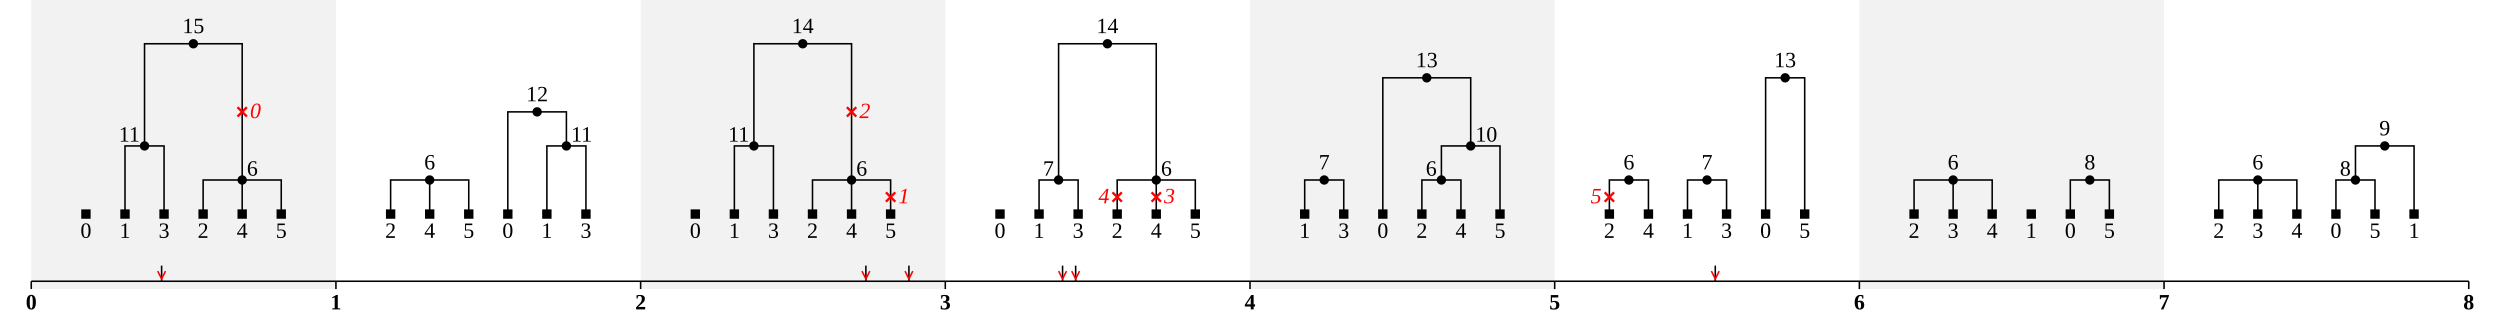
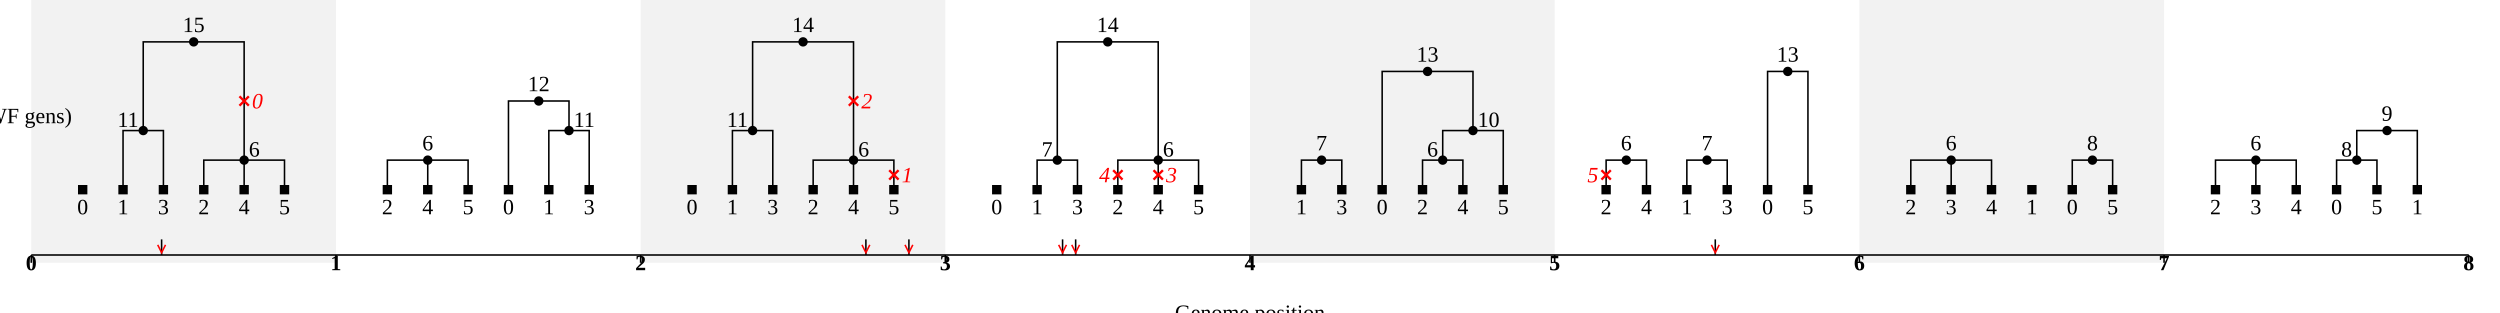
<svg xmlns="http://www.w3.org/2000/svg" baseProfile="full" height="200" version="1.1" width="1600">
  <defs>
-     <style type="text/css">.tree-sequence .background path {fill: #808080; fill-opacity:.1}.tree-sequence .axis {font-size: 14px}.tree-sequence .x-tick-label {font-weight: bold}.tree-sequence .axis, .tree {font-size: 14px; text-anchor:middle}.tree-sequence .axis line, .edge {stroke:black; fill:none}.node &gt; .sym {fill: black; stroke: none}.site &gt; .sym {stroke: black}.mut text {fill: red; font-style: italic}.mut line {fill: none; stroke: none}.mut .sym {fill: none; stroke: red}.node .mut .sym {stroke-width: 1.5px}.tree text {dominant-baseline: middle}.tree .lab.lft {text-anchor: end}.tree .lab.rgt {text-anchor: start}</style>
+     <style type="text/css">.tree-sequence .background path {fill: #808080; fill-opacity:0}.tree-sequence .background path:nth-child(odd) {fill-opacity:.1}.axes {font-size: 14px}.x-axis .tick .lab {font-weight: bold}.axes, .tree {font-size: 14px; text-anchor:middle}.y-axis line.grid {stroke: #FAFAFA}.y-axis &gt; .lab text {transform: translateX(0.8em) rotate(-90deg)}.x-axis .tick g {transform: translateY(0.9em)}.x-axis &gt; .lab text {transform: translateY(-0.8em)}.axes line, .edge {stroke:black; fill:none}.node &gt; .sym {fill: black; stroke: none}.site &gt; .sym {stroke: black}.mut text {fill: red; font-style: italic}.mut line {fill: none; stroke: none}.mut .sym {fill: none; stroke: red}.node .mut .sym {stroke-width: 1.5px}.tree text, .tree-sequence text {dominant-baseline: central}.plotbox .lab.lft {text-anchor: end}.plotbox .lab.rgt {text-anchor: start}</style>
  </defs>
  <g class="tree-sequence">
    <g class="background">
-       <path d="M20,0 l195,0 l0,155 l0,25 l0,5 l-195,0 l0,-5 l0,-25 l0,-155z" />
-       <path d="M410,0 l195,0 l0,155 l0,25 l0,5 l-195,0 l0,-5 l0,-25 l0,-155z" />
-       <path d="M800,0 l195,0 l0,155 l0,25 l0,5 l-195,0 l0,-5 l0,-25 l0,-155z" />
-       <path d="M1190,0 l195,0 l0,155 l0,25 l0,5 l-195,0 l0,-5 l0,-25 l0,-155z" />
+       <path d="M20,0 l195,0 l0,138.2 l0,25 l0,5 l-195,0 l0,-5 l0,-25 l0,-138.2z" />
+       <path d="M215,0 l195,0 l0,138.2 l0,25 l0,5 l-195,0 l0,-5 l0,-25 l0,-138.2z" />
+       <path d="M410,0 l195,0 l0,138.2 l0,25 l0,5 l-195,0 l0,-5 l0,-25 l0,-138.2z" />
+       <path d="M605,0 l195,0 l0,138.2 l0,25 l0,5 l-195,0 l0,-5 l0,-25 l0,-138.2z" />
+       <path d="M800,0 l195,0 l0,138.2 l0,25 l0,5 l-195,0 l0,-5 l0,-25 l0,-138.2z" />
+       <path d="M995,0 l195,0 l0,138.2 l0,25 l0,5 l-195,0 l0,-5 l0,-25 l0,-138.2z" />
+       <path d="M1190,0 l195,0 l0,138.2 l0,25 l0,5 l-195,0 l0,-5 l0,-25 l0,-138.2z" />
+       <path d="M1385,0 l195,0 l0,138.2 l0,25 l0,5 l-195,0 l0,-5 l0,-25 l0,-138.2z" />
    </g>
-     <g class="trees">
-       <g class="treebox t0" transform="translate(20 0)">
-         <g class="tree t0">
-           <g class="leaf node n0 p0 root sample" transform="translate(35.0 137.0)">
+     <g class="axes">
+       <g class="x-axis">
+         <g class="lab" transform="translate(800,200)">
+           <text text-anchor="middle">Genome position</text>
+         </g>
+         <line x1="20" x2="1580" y1="163.2" y2="163.2" />
+         <g class="tick" transform="translate(20 163.2)">
+           <line x1="0" x2="0" y1="0" y2="5" />
+           <g class="lab" transform="translate(0,5)">
+             <text>0</text>
+           </g>
+         </g>
+         <g class="tick" transform="translate(215 163.2)">
+           <line x1="0" x2="0" y1="0" y2="5" />
+           <g class="lab" transform="translate(0,5)">
+             <text>1</text>
+           </g>
+         </g>
+         <g class="tick" transform="translate(410 163.2)">
+           <line x1="0" x2="0" y1="0" y2="5" />
+           <g class="lab" transform="translate(0,5)">
+             <text>2</text>
+           </g>
+         </g>
+         <g class="tick" transform="translate(605 163.2)">
+           <line x1="0" x2="0" y1="0" y2="5" />
+           <g class="lab" transform="translate(0,5)">
+             <text>3</text>
+           </g>
+         </g>
+         <g class="tick" transform="translate(800 163.2)">
+           <line x1="0" x2="0" y1="0" y2="5" />
+           <g class="lab" transform="translate(0,5)">
+             <text>4</text>
+           </g>
+         </g>
+         <g class="tick" transform="translate(995 163.2)">
+           <line x1="0" x2="0" y1="0" y2="5" />
+           <g class="lab" transform="translate(0,5)">
+             <text>5</text>
+           </g>
+         </g>
+         <g class="tick" transform="translate(1190 163.2)">
+           <line x1="0" x2="0" y1="0" y2="5" />
+           <g class="lab" transform="translate(0,5)">
+             <text>6</text>
+           </g>
+         </g>
+         <g class="tick" transform="translate(1385 163.2)">
+           <line x1="0" x2="0" y1="0" y2="5" />
+           <g class="lab" transform="translate(0,5)">
+             <text>7</text>
+           </g>
+         </g>
+         <g class="tick" transform="translate(1580 163.2)">
+           <line x1="0" x2="0" y1="0" y2="5" />
+           <g class="lab" transform="translate(0,5)">
+             <text>8</text>
+           </g>
+         </g>
+         <g class="site s0" transform="translate(103.433 163.2)">
+           <line class="sym" x1="0" x2="0" y1="0" y2="-10" />
+           <g class="mut m0">
+             <polyline class="sym" points="2.5,-6.5 0,-1.5 -2.5,-6.5" />
+           </g>
+         </g>
+         <g class="site s1" transform="translate(554.167 163.2)">
+           <line class="sym" x1="0" x2="0" y1="0" y2="-10" />
+           <g class="mut m1">
+             <polyline class="sym" points="2.5,-6.5 0,-1.5 -2.5,-6.5" />
+           </g>
+         </g>
+         <g class="site s2" transform="translate(581.7 163.2)">
+           <line class="sym" x1="0" x2="0" y1="0" y2="-10" />
+           <g class="mut m2">
+             <polyline class="sym" points="2.5,-6.5 0,-1.5 -2.5,-6.5" />
+           </g>
+         </g>
+         <g class="site s3" transform="translate(680.046 163.2)">
+           <line class="sym" x1="0" x2="0" y1="0" y2="-10" />
+           <g class="mut m3">
+             <polyline class="sym" points="2.5,-6.5 0,-1.5 -2.5,-6.5" />
+           </g>
+         </g>
+         <g class="site s4" transform="translate(688.415 163.2)">
+           <line class="sym" x1="0" x2="0" y1="0" y2="-10" />
+           <g class="mut m4">
+             <polyline class="sym" points="2.5,-6.5 0,-1.5 -2.5,-6.5" />
+           </g>
+         </g>
+         <g class="site s5" transform="translate(1097.78 163.2)">
+           <line class="sym" x1="0" x2="0" y1="0" y2="-10" />
+           <g class="mut m5">
+             <polyline class="sym" points="2.5,-6.5 0,-1.5 -2.5,-6.5" />
+           </g>
+         </g>
+       </g>
+       <g class="y-axis">
+         <g class="lab" transform="translate(0,74.1)">
+           <text text-anchor="middle">Time (WF gens)</text>
+         </g>
+       </g>
+     </g>
+     <g class="plotbox trees">
+       <g class="tree t0" transform="translate(20 0)">
+         <g class="plotbox">
+           <g class="leaf node n0 p0 root sample" transform="translate(32.9167 121.4)">
            <rect class="sym" height="6" width="6" x="-3" y="-3" />
-             <text class="lab" transform="translate(0 12)">0</text>
-           </g>
-           <g class="node n15 p0 root" transform="translate(103.75 28.0)">
-             <g class="a15 m0 node n6 p0 s0" transform="translate(31.25 87.2)">
-               <g class="a6 leaf node n2 p0 sample" transform="translate(-25.0 21.8)">
-                 <path class="edge" d="M 0 0 V -21.8 H 25.0" />
-                 <rect class="sym" height="6" width="6" x="-3" y="-3" />
-                 <text class="lab" transform="translate(0 12)">2</text>
-               </g>
-               <g class="a6 leaf node n4 p0 sample" transform="translate(0.0 21.8)">
-                 <path class="edge" d="M 0 0 V -21.8 H 0.0" />
-                 <rect class="sym" height="6" width="6" x="-3" y="-3" />
-                 <text class="lab" transform="translate(0 12)">4</text>
-               </g>
-               <g class="a6 leaf node n5 p0 sample" transform="translate(25.0 21.8)">
-                 <path class="edge" d="M 0 0 V -21.8 H -25.0" />
-                 <rect class="sym" height="6" width="6" x="-3" y="-3" />
-                 <text class="lab" transform="translate(0 12)">5</text>
-               </g>
-               <path class="edge" d="M 0 0 V -87.2 H -31.25" />
-               <g class="mut m0 s0" transform="translate(0 -43.6)">
-                 <line x1="0" x2="0" y1="0" y2="43.6" />
+             <text class="lab" transform="translate(0 11)">0</text>
+           </g>
+           <g class="node n15 p0 root" transform="translate(103.958 26.8)">
+             <g class="a15 m0 node n6 p0 s0" transform="translate(32.2917 75.68)">
+               <g class="a6 leaf node n2 p0 sample" transform="translate(-25.8333 18.92)">
+                 <path class="edge" d="M 0 0 V -18.92 H 25.833" />
+                 <rect class="sym" height="6" width="6" x="-3" y="-3" />
+                 <text class="lab" transform="translate(0 11)">2</text>
+               </g>
+               <g class="a6 leaf node n4 p0 sample" transform="translate(0.0 18.92)">
+                 <path class="edge" d="M 0 0 V -18.92 H 0.0" />
+                 <rect class="sym" height="6" width="6" x="-3" y="-3" />
+                 <text class="lab" transform="translate(0 11)">4</text>
+               </g>
+               <g class="a6 leaf node n5 p0 sample" transform="translate(25.8333 18.92)">
+                 <path class="edge" d="M 0 0 V -18.92 H -25.833" />
+                 <rect class="sym" height="6" width="6" x="-3" y="-3" />
+                 <text class="lab" transform="translate(0 11)">5</text>
+               </g>
+               <path class="edge" d="M 0 0 V -75.68 H -32.292" />
+               <g class="mut m0 s0 unknown_time" transform="translate(0 -37.84)">
+                 <line x1="0" x2="0" y1="0" y2="37.84" />
                <path class="sym" d="M -3,-3 l 6,6 M -3,3 l 6,-6" />
                <text class="lab rgt" transform="translate(5 0)">0</text>
              </g>
              <circle class="sym" cx="0" cy="0" r="3" />
-               <text class="lab rgt" transform="translate(3 -6)">6</text>
-             </g>
-             <g class="a15 node n11 p0" transform="translate(-31.25 65.4)">
-               <g class="a11 leaf node n1 p0 sample" transform="translate(-12.5 43.6)">
-                 <path class="edge" d="M 0 0 V -43.6 H 12.5" />
-                 <rect class="sym" height="6" width="6" x="-3" y="-3" />
-                 <text class="lab" transform="translate(0 12)">1</text>
-               </g>
-               <g class="a11 leaf node n3 p0 sample" transform="translate(12.5 43.6)">
-                 <path class="edge" d="M 0 0 V -43.6 H -12.5" />
-                 <rect class="sym" height="6" width="6" x="-3" y="-3" />
-                 <text class="lab" transform="translate(0 12)">3</text>
-               </g>
-               <path class="edge" d="M 0 0 V -65.4 H 31.25" />
-               <circle class="sym" cx="0" cy="0" r="3" />
-               <text class="lab lft" transform="translate(-3 -6)">11</text>
-             </g>
-             <circle class="sym" cx="0" cy="0" r="3" />
-             <text class="lab" transform="translate(0 -10)">15</text>
-           </g>
-         </g>
-       </g>
-       <g class="treebox t1" transform="translate(215.0 0)">
-         <g class="tree t1">
-           <g class="node n6 p0 root" transform="translate(60.0 115.2)">
-             <g class="a6 leaf node n2 p0 sample" transform="translate(-25.0 21.8)">
-               <path class="edge" d="M 0 0 V -21.8 H 25.0" />
-               <rect class="sym" height="6" width="6" x="-3" y="-3" />
-               <text class="lab" transform="translate(0 12)">2</text>
-             </g>
-             <g class="a6 leaf node n4 p0 sample" transform="translate(0.0 21.8)">
-               <path class="edge" d="M 0 0 V -21.8 H 0.0" />
-               <rect class="sym" height="6" width="6" x="-3" y="-3" />
-               <text class="lab" transform="translate(0 12)">4</text>
-             </g>
-             <g class="a6 leaf node n5 p0 sample" transform="translate(25.0 21.8)">
-               <path class="edge" d="M 0 0 V -21.8 H -25.0" />
-               <rect class="sym" height="6" width="6" x="-3" y="-3" />
-               <text class="lab" transform="translate(0 12)">5</text>
-             </g>
-             <circle class="sym" cx="0" cy="0" r="3" />
-             <text class="lab" transform="translate(0 -10)">6</text>
-           </g>
-           <g class="node n12 p0 root" transform="translate(128.75 71.6)">
-             <g class="a12 leaf node n0 p0 sample" transform="translate(-18.75 65.4)">
-               <path class="edge" d="M 0 0 V -65.4 H 18.75" />
-               <rect class="sym" height="6" width="6" x="-3" y="-3" />
-               <text class="lab" transform="translate(0 12)">0</text>
-             </g>
-             <g class="a12 node n11 p0" transform="translate(18.75 21.8)">
-               <g class="a11 leaf node n1 p0 sample" transform="translate(-12.5 43.6)">
-                 <path class="edge" d="M 0 0 V -43.6 H 12.5" />
-                 <rect class="sym" height="6" width="6" x="-3" y="-3" />
-                 <text class="lab" transform="translate(0 12)">1</text>
-               </g>
-               <g class="a11 leaf node n3 p0 sample" transform="translate(12.5 43.6)">
-                 <path class="edge" d="M 0 0 V -43.6 H -12.5" />
-                 <rect class="sym" height="6" width="6" x="-3" y="-3" />
-                 <text class="lab" transform="translate(0 12)">3</text>
-               </g>
-               <path class="edge" d="M 0 0 V -21.8 H -18.75" />
-               <circle class="sym" cx="0" cy="0" r="3" />
-               <text class="lab rgt" transform="translate(3 -6)">11</text>
-             </g>
-             <circle class="sym" cx="0" cy="0" r="3" />
-             <text class="lab" transform="translate(0 -10)">12</text>
-           </g>
-         </g>
-       </g>
-       <g class="treebox t2" transform="translate(410.0 0)">
-         <g class="tree t2">
-           <g class="leaf node n0 p0 root sample" transform="translate(35.0 137.0)">
+               <text class="lab rgt" transform="translate(3 -7.0)">6</text>
+             </g>
+             <g class="a15 node n11 p0" transform="translate(-32.2917 56.76)">
+               <g class="a11 leaf node n1 p0 sample" transform="translate(-12.9167 37.84)">
+                 <path class="edge" d="M 0 0 V -37.84 H 12.917" />
+                 <rect class="sym" height="6" width="6" x="-3" y="-3" />
+                 <text class="lab" transform="translate(0 11)">1</text>
+               </g>
+               <g class="a11 leaf node n3 p0 sample" transform="translate(12.9167 37.84)">
+                 <path class="edge" d="M 0 0 V -37.84 H -12.917" />
+                 <rect class="sym" height="6" width="6" x="-3" y="-3" />
+                 <text class="lab" transform="translate(0 11)">3</text>
+               </g>
+               <path class="edge" d="M 0 0 V -56.76 H 32.292" />
+               <circle class="sym" cx="0" cy="0" r="3" />
+               <text class="lab lft" transform="translate(-3 -7.0)">11</text>
+             </g>
+             <circle class="sym" cx="0" cy="0" r="3" />
+             <text class="lab" transform="translate(0 -11)">15</text>
+           </g>
+         </g>
+       </g>
+       <g class="tree t1" transform="translate(215 0)">
+         <g class="plotbox">
+           <g class="node n6 p0 root" transform="translate(58.75 102.48)">
+             <g class="a6 leaf node n2 p0 sample" transform="translate(-25.8333 18.92)">
+               <path class="edge" d="M 0 0 V -18.92 H 25.833" />
+               <rect class="sym" height="6" width="6" x="-3" y="-3" />
+               <text class="lab" transform="translate(0 11)">2</text>
+             </g>
+             <g class="a6 leaf node n4 p0 sample" transform="translate(0.0 18.92)">
+               <path class="edge" d="M 0 0 V -18.92 H 0.0" />
+               <rect class="sym" height="6" width="6" x="-3" y="-3" />
+               <text class="lab" transform="translate(0 11)">4</text>
+             </g>
+             <g class="a6 leaf node n5 p0 sample" transform="translate(25.8333 18.92)">
+               <path class="edge" d="M 0 0 V -18.92 H -25.833" />
+               <rect class="sym" height="6" width="6" x="-3" y="-3" />
+               <text class="lab" transform="translate(0 11)">5</text>
+             </g>
+             <circle class="sym" cx="0" cy="0" r="3" />
+             <text class="lab" transform="translate(0 -11)">6</text>
+           </g>
+           <g class="node n12 p0 root" transform="translate(129.792 64.64)">
+             <g class="a12 leaf node n0 p0 sample" transform="translate(-19.375 56.76)">
+               <path class="edge" d="M 0 0 V -56.76 H 19.375" />
+               <rect class="sym" height="6" width="6" x="-3" y="-3" />
+               <text class="lab" transform="translate(0 11)">0</text>
+             </g>
+             <g class="a12 node n11 p0" transform="translate(19.375 18.92)">
+               <g class="a11 leaf node n1 p0 sample" transform="translate(-12.9167 37.84)">
+                 <path class="edge" d="M 0 0 V -37.84 H 12.917" />
+                 <rect class="sym" height="6" width="6" x="-3" y="-3" />
+                 <text class="lab" transform="translate(0 11)">1</text>
+               </g>
+               <g class="a11 leaf node n3 p0 sample" transform="translate(12.9167 37.84)">
+                 <path class="edge" d="M 0 0 V -37.84 H -12.917" />
+                 <rect class="sym" height="6" width="6" x="-3" y="-3" />
+                 <text class="lab" transform="translate(0 11)">3</text>
+               </g>
+               <path class="edge" d="M 0 0 V -18.92 H -19.375" />
+               <circle class="sym" cx="0" cy="0" r="3" />
+               <text class="lab rgt" transform="translate(3 -7.0)">11</text>
+             </g>
+             <circle class="sym" cx="0" cy="0" r="3" />
+             <text class="lab" transform="translate(0 -11)">12</text>
+           </g>
+         </g>
+       </g>
+       <g class="tree t2" transform="translate(410 0)">
+         <g class="plotbox">
+           <g class="leaf node n0 p0 root sample" transform="translate(32.9167 121.4)">
            <rect class="sym" height="6" width="6" x="-3" y="-3" />
-             <text class="lab" transform="translate(0 12)">0</text>
-           </g>
-           <g class="node n14 p0 root" transform="translate(103.75 28.0)">
-             <g class="a14 m2 node n6 p0 s2" transform="translate(31.25 87.2)">
-               <g class="a6 leaf node n2 p0 sample" transform="translate(-25.0 21.8)">
-                 <path class="edge" d="M 0 0 V -21.8 H 25.0" />
-                 <rect class="sym" height="6" width="6" x="-3" y="-3" />
-                 <text class="lab" transform="translate(0 12)">2</text>
-               </g>
-               <g class="a6 leaf node n4 p0 sample" transform="translate(0.0 21.8)">
-                 <path class="edge" d="M 0 0 V -21.8 H 0.0" />
-                 <rect class="sym" height="6" width="6" x="-3" y="-3" />
-                 <text class="lab" transform="translate(0 12)">4</text>
-               </g>
-               <g class="a6 leaf m1 node n5 p0 s1 sample" transform="translate(25.0 21.8)">
-                 <path class="edge" d="M 0 0 V -21.8 H -25.0" />
-                 <g class="mut m1 s1" transform="translate(0 -10.9)">
-                   <line x1="0" x2="0" y1="0" y2="10.9" />
+             <text class="lab" transform="translate(0 11)">0</text>
+           </g>
+           <g class="node n14 p0 root" transform="translate(103.958 26.8)">
+             <g class="a14 m2 node n6 p0 s2" transform="translate(32.2917 75.68)">
+               <g class="a6 leaf node n2 p0 sample" transform="translate(-25.8333 18.92)">
+                 <path class="edge" d="M 0 0 V -18.92 H 25.833" />
+                 <rect class="sym" height="6" width="6" x="-3" y="-3" />
+                 <text class="lab" transform="translate(0 11)">2</text>
+               </g>
+               <g class="a6 leaf node n4 p0 sample" transform="translate(0.0 18.92)">
+                 <path class="edge" d="M 0 0 V -18.92 H 0.0" />
+                 <rect class="sym" height="6" width="6" x="-3" y="-3" />
+                 <text class="lab" transform="translate(0 11)">4</text>
+               </g>
+               <g class="a6 leaf m1 node n5 p0 s1 sample" transform="translate(25.8333 18.92)">
+                 <path class="edge" d="M 0 0 V -18.92 H -25.833" />
+                 <g class="mut m1 s1 unknown_time" transform="translate(0 -9.46)">
+                   <line x1="0" x2="0" y1="0" y2="9.46" />
                  <path class="sym" d="M -3,-3 l 6,6 M -3,3 l 6,-6" />
                  <text class="lab rgt" transform="translate(5 0)">1</text>
                </g>
                <rect class="sym" height="6" width="6" x="-3" y="-3" />
-                 <text class="lab" transform="translate(0 12)">5</text>
-               </g>
-               <path class="edge" d="M 0 0 V -87.2 H -31.25" />
-               <g class="mut m2 s2" transform="translate(0 -43.6)">
-                 <line x1="0" x2="0" y1="0" y2="43.6" />
+                 <text class="lab" transform="translate(0 11)">5</text>
+               </g>
+               <path class="edge" d="M 0 0 V -75.68 H -32.292" />
+               <g class="mut m2 s2 unknown_time" transform="translate(0 -37.84)">
+                 <line x1="0" x2="0" y1="0" y2="37.84" />
                <path class="sym" d="M -3,-3 l 6,6 M -3,3 l 6,-6" />
                <text class="lab rgt" transform="translate(5 0)">2</text>
              </g>
              <circle class="sym" cx="0" cy="0" r="3" />
-               <text class="lab rgt" transform="translate(3 -6)">6</text>
-             </g>
-             <g class="a14 node n11 p0" transform="translate(-31.25 65.4)">
-               <g class="a11 leaf node n1 p0 sample" transform="translate(-12.5 43.6)">
-                 <path class="edge" d="M 0 0 V -43.6 H 12.5" />
-                 <rect class="sym" height="6" width="6" x="-3" y="-3" />
-                 <text class="lab" transform="translate(0 12)">1</text>
-               </g>
-               <g class="a11 leaf node n3 p0 sample" transform="translate(12.5 43.6)">
-                 <path class="edge" d="M 0 0 V -43.6 H -12.5" />
-                 <rect class="sym" height="6" width="6" x="-3" y="-3" />
-                 <text class="lab" transform="translate(0 12)">3</text>
-               </g>
-               <path class="edge" d="M 0 0 V -65.4 H 31.25" />
-               <circle class="sym" cx="0" cy="0" r="3" />
-               <text class="lab lft" transform="translate(-3 -6)">11</text>
-             </g>
-             <circle class="sym" cx="0" cy="0" r="3" />
-             <text class="lab" transform="translate(0 -10)">14</text>
-           </g>
-         </g>
-       </g>
-       <g class="treebox t3" transform="translate(605.0 0)">
-         <g class="tree t3">
-           <g class="leaf node n0 p0 root sample" transform="translate(35.0 137.0)">
+               <text class="lab rgt" transform="translate(3 -7.0)">6</text>
+             </g>
+             <g class="a14 node n11 p0" transform="translate(-32.2917 56.76)">
+               <g class="a11 leaf node n1 p0 sample" transform="translate(-12.9167 37.84)">
+                 <path class="edge" d="M 0 0 V -37.84 H 12.917" />
+                 <rect class="sym" height="6" width="6" x="-3" y="-3" />
+                 <text class="lab" transform="translate(0 11)">1</text>
+               </g>
+               <g class="a11 leaf node n3 p0 sample" transform="translate(12.9167 37.84)">
+                 <path class="edge" d="M 0 0 V -37.84 H -12.917" />
+                 <rect class="sym" height="6" width="6" x="-3" y="-3" />
+                 <text class="lab" transform="translate(0 11)">3</text>
+               </g>
+               <path class="edge" d="M 0 0 V -56.76 H 32.292" />
+               <circle class="sym" cx="0" cy="0" r="3" />
+               <text class="lab lft" transform="translate(-3 -7.0)">11</text>
+             </g>
+             <circle class="sym" cx="0" cy="0" r="3" />
+             <text class="lab" transform="translate(0 -11)">14</text>
+           </g>
+         </g>
+       </g>
+       <g class="tree t3" transform="translate(605 0)">
+         <g class="plotbox">
+           <g class="leaf node n0 p0 root sample" transform="translate(32.9167 121.4)">
            <rect class="sym" height="6" width="6" x="-3" y="-3" />
-             <text class="lab" transform="translate(0 12)">0</text>
-           </g>
-           <g class="node n14 p0 root" transform="translate(103.75 28.0)">
-             <g class="a14 node n6 p0" transform="translate(31.25 87.2)">
-               <g class="a6 leaf m4 node n2 p0 s4 sample" transform="translate(-25.0 21.8)">
-                 <path class="edge" d="M 0 0 V -21.8 H 25.0" />
-                 <g class="mut m4 s4" transform="translate(0 -10.9)">
-                   <line x1="0" x2="0" y1="0" y2="10.9" />
+             <text class="lab" transform="translate(0 11)">0</text>
+           </g>
+           <g class="node n14 p0 root" transform="translate(103.958 26.8)">
+             <g class="a14 node n6 p0" transform="translate(32.2917 75.68)">
+               <g class="a6 leaf m4 node n2 p0 s4 sample" transform="translate(-25.8333 18.92)">
+                 <path class="edge" d="M 0 0 V -18.92 H 25.833" />
+                 <g class="mut m4 s4 unknown_time" transform="translate(0 -9.46)">
+                   <line x1="0" x2="0" y1="0" y2="9.46" />
                  <path class="sym" d="M -3,-3 l 6,6 M -3,3 l 6,-6" />
                  <text class="lab lft" transform="translate(-5 0)">4</text>
                </g>
                <rect class="sym" height="6" width="6" x="-3" y="-3" />
-                 <text class="lab" transform="translate(0 12)">2</text>
-               </g>
-               <g class="a6 leaf m3 node n4 p0 s3 sample" transform="translate(0.0 21.8)">
-                 <path class="edge" d="M 0 0 V -21.8 H 0.0" />
-                 <g class="mut m3 s3" transform="translate(0 -10.9)">
-                   <line x1="0" x2="0" y1="0" y2="10.9" />
+                 <text class="lab" transform="translate(0 11)">2</text>
+               </g>
+               <g class="a6 leaf m3 node n4 p0 s3 sample" transform="translate(0.0 18.92)">
+                 <path class="edge" d="M 0 0 V -18.92 H 0.0" />
+                 <g class="mut m3 s3 unknown_time" transform="translate(0 -9.46)">
+                   <line x1="0" x2="0" y1="0" y2="9.46" />
                  <path class="sym" d="M -3,-3 l 6,6 M -3,3 l 6,-6" />
                  <text class="lab rgt" transform="translate(5 0)">3</text>
                </g>
                <rect class="sym" height="6" width="6" x="-3" y="-3" />
-                 <text class="lab" transform="translate(0 12)">4</text>
-               </g>
-               <g class="a6 leaf node n5 p0 sample" transform="translate(25.0 21.8)">
-                 <path class="edge" d="M 0 0 V -21.8 H -25.0" />
-                 <rect class="sym" height="6" width="6" x="-3" y="-3" />
-                 <text class="lab" transform="translate(0 12)">5</text>
-               </g>
-               <path class="edge" d="M 0 0 V -87.2 H -31.25" />
-               <circle class="sym" cx="0" cy="0" r="3" />
-               <text class="lab rgt" transform="translate(3 -6)">6</text>
-             </g>
-             <g class="a14 node n7 p0" transform="translate(-31.25 87.2)">
-               <g class="a7 leaf node n1 p0 sample" transform="translate(-12.5 21.8)">
-                 <path class="edge" d="M 0 0 V -21.8 H 12.5" />
-                 <rect class="sym" height="6" width="6" x="-3" y="-3" />
-                 <text class="lab" transform="translate(0 12)">1</text>
-               </g>
-               <g class="a7 leaf node n3 p0 sample" transform="translate(12.5 21.8)">
-                 <path class="edge" d="M 0 0 V -21.8 H -12.5" />
-                 <rect class="sym" height="6" width="6" x="-3" y="-3" />
-                 <text class="lab" transform="translate(0 12)">3</text>
-               </g>
-               <path class="edge" d="M 0 0 V -87.2 H 31.25" />
-               <circle class="sym" cx="0" cy="0" r="3" />
-               <text class="lab lft" transform="translate(-3 -6)">7</text>
-             </g>
-             <circle class="sym" cx="0" cy="0" r="3" />
-             <text class="lab" transform="translate(0 -10)">14</text>
-           </g>
-         </g>
-       </g>
-       <g class="treebox t4" transform="translate(800.0 0)">
-         <g class="tree t4">
-           <g class="node n7 p0 root" transform="translate(47.5 115.2)">
-             <g class="a7 leaf node n1 p0 sample" transform="translate(-12.5 21.8)">
-               <path class="edge" d="M 0 0 V -21.8 H 12.5" />
-               <rect class="sym" height="6" width="6" x="-3" y="-3" />
-               <text class="lab" transform="translate(0 12)">1</text>
-             </g>
-             <g class="a7 leaf node n3 p0 sample" transform="translate(12.5 21.8)">
-               <path class="edge" d="M 0 0 V -21.8 H -12.5" />
-               <rect class="sym" height="6" width="6" x="-3" y="-3" />
-               <text class="lab" transform="translate(0 12)">3</text>
-             </g>
-             <circle class="sym" cx="0" cy="0" r="3" />
-             <text class="lab" transform="translate(0 -10)">7</text>
-           </g>
-           <g class="node n13 p0 root" transform="translate(113.125 49.8)">
-             <g class="a13 leaf node n0 p0 sample" transform="translate(-28.125 87.2)">
-               <path class="edge" d="M 0 0 V -87.2 H 28.125" />
-               <rect class="sym" height="6" width="6" x="-3" y="-3" />
-               <text class="lab" transform="translate(0 12)">0</text>
-             </g>
-             <g class="a13 node n10 p0" transform="translate(28.125 43.6)">
-               <g class="a10 leaf node n5 p0 sample" transform="translate(18.75 43.6)">
-                 <path class="edge" d="M 0 0 V -43.6 H -18.75" />
-                 <rect class="sym" height="6" width="6" x="-3" y="-3" />
-                 <text class="lab" transform="translate(0 12)">5</text>
-               </g>
-               <g class="a10 node n6 p0" transform="translate(-18.75 21.8)">
-                 <g class="a6 leaf node n2 p0 sample" transform="translate(-12.5 21.8)">
-                   <path class="edge" d="M 0 0 V -21.8 H 12.5" />
+                 <text class="lab" transform="translate(0 11)">4</text>
+               </g>
+               <g class="a6 leaf node n5 p0 sample" transform="translate(25.8333 18.92)">
+                 <path class="edge" d="M 0 0 V -18.92 H -25.833" />
+                 <rect class="sym" height="6" width="6" x="-3" y="-3" />
+                 <text class="lab" transform="translate(0 11)">5</text>
+               </g>
+               <path class="edge" d="M 0 0 V -75.68 H -32.292" />
+               <circle class="sym" cx="0" cy="0" r="3" />
+               <text class="lab rgt" transform="translate(3 -7.0)">6</text>
+             </g>
+             <g class="a14 node n7 p0" transform="translate(-32.2917 75.68)">
+               <g class="a7 leaf node n1 p0 sample" transform="translate(-12.9167 18.92)">
+                 <path class="edge" d="M 0 0 V -18.92 H 12.917" />
+                 <rect class="sym" height="6" width="6" x="-3" y="-3" />
+                 <text class="lab" transform="translate(0 11)">1</text>
+               </g>
+               <g class="a7 leaf node n3 p0 sample" transform="translate(12.9167 18.92)">
+                 <path class="edge" d="M 0 0 V -18.92 H -12.917" />
+                 <rect class="sym" height="6" width="6" x="-3" y="-3" />
+                 <text class="lab" transform="translate(0 11)">3</text>
+               </g>
+               <path class="edge" d="M 0 0 V -75.68 H 32.292" />
+               <circle class="sym" cx="0" cy="0" r="3" />
+               <text class="lab lft" transform="translate(-3 -7.0)">7</text>
+             </g>
+             <circle class="sym" cx="0" cy="0" r="3" />
+             <text class="lab" transform="translate(0 -11)">14</text>
+           </g>
+         </g>
+       </g>
+       <g class="tree t4" transform="translate(800 0)">
+         <g class="plotbox">
+           <g class="node n7 p0 root" transform="translate(45.8333 102.48)">
+             <g class="a7 leaf node n1 p0 sample" transform="translate(-12.9167 18.92)">
+               <path class="edge" d="M 0 0 V -18.92 H 12.917" />
+               <rect class="sym" height="6" width="6" x="-3" y="-3" />
+               <text class="lab" transform="translate(0 11)">1</text>
+             </g>
+             <g class="a7 leaf node n3 p0 sample" transform="translate(12.9167 18.92)">
+               <path class="edge" d="M 0 0 V -18.92 H -12.917" />
+               <rect class="sym" height="6" width="6" x="-3" y="-3" />
+               <text class="lab" transform="translate(0 11)">3</text>
+             </g>
+             <circle class="sym" cx="0" cy="0" r="3" />
+             <text class="lab" transform="translate(0 -11)">7</text>
+           </g>
+           <g class="node n13 p0 root" transform="translate(113.646 45.72)">
+             <g class="a13 leaf node n0 p0 sample" transform="translate(-29.0625 75.68)">
+               <path class="edge" d="M 0 0 V -75.68 H 29.062" />
+               <rect class="sym" height="6" width="6" x="-3" y="-3" />
+               <text class="lab" transform="translate(0 11)">0</text>
+             </g>
+             <g class="a13 node n10 p0" transform="translate(29.0625 37.84)">
+               <g class="a10 leaf node n5 p0 sample" transform="translate(19.375 37.84)">
+                 <path class="edge" d="M 0 0 V -37.84 H -19.375" />
+                 <rect class="sym" height="6" width="6" x="-3" y="-3" />
+                 <text class="lab" transform="translate(0 11)">5</text>
+               </g>
+               <g class="a10 node n6 p0" transform="translate(-19.375 18.92)">
+                 <g class="a6 leaf node n2 p0 sample" transform="translate(-12.9167 18.92)">
+                   <path class="edge" d="M 0 0 V -18.92 H 12.917" />
                  <rect class="sym" height="6" width="6" x="-3" y="-3" />
-                   <text class="lab" transform="translate(0 12)">2</text>
+                   <text class="lab" transform="translate(0 11)">2</text>
                </g>
-                 <g class="a6 leaf node n4 p0 sample" transform="translate(12.5 21.8)">
-                   <path class="edge" d="M 0 0 V -21.8 H -12.5" />
+                 <g class="a6 leaf node n4 p0 sample" transform="translate(12.9167 18.92)">
+                   <path class="edge" d="M 0 0 V -18.92 H -12.917" />
                  <rect class="sym" height="6" width="6" x="-3" y="-3" />
-                   <text class="lab" transform="translate(0 12)">4</text>
+                   <text class="lab" transform="translate(0 11)">4</text>
                </g>
-                 <path class="edge" d="M 0 0 V -21.8 H 18.75" />
+                 <path class="edge" d="M 0 0 V -18.92 H 19.375" />
                <circle class="sym" cx="0" cy="0" r="3" />
-                 <text class="lab lft" transform="translate(-3 -6)">6</text>
-               </g>
-               <path class="edge" d="M 0 0 V -43.6 H -28.125" />
-               <circle class="sym" cx="0" cy="0" r="3" />
-               <text class="lab rgt" transform="translate(3 -6)">10</text>
-             </g>
-             <circle class="sym" cx="0" cy="0" r="3" />
-             <text class="lab" transform="translate(0 -10)">13</text>
-           </g>
-         </g>
-       </g>
-       <g class="treebox t5" transform="translate(995.0 0)">
-         <g class="tree t5">
-           <g class="node n6 p0 root" transform="translate(47.5 115.2)">
-             <g class="a6 leaf m5 node n2 p0 s5 sample" transform="translate(-12.5 21.8)">
-               <path class="edge" d="M 0 0 V -21.8 H 12.5" />
-               <g class="mut m5 s5" transform="translate(0 -10.9)">
-                 <line x1="0" x2="0" y1="0" y2="10.9" />
+                 <text class="lab lft" transform="translate(-3 -7.0)">6</text>
+               </g>
+               <path class="edge" d="M 0 0 V -37.84 H -29.062" />
+               <circle class="sym" cx="0" cy="0" r="3" />
+               <text class="lab rgt" transform="translate(3 -7.0)">10</text>
+             </g>
+             <circle class="sym" cx="0" cy="0" r="3" />
+             <text class="lab" transform="translate(0 -11)">13</text>
+           </g>
+         </g>
+       </g>
+       <g class="tree t5" transform="translate(995 0)">
+         <g class="plotbox">
+           <g class="node n6 p0 root" transform="translate(45.8333 102.48)">
+             <g class="a6 leaf m5 node n2 p0 s5 sample" transform="translate(-12.9167 18.92)">
+               <path class="edge" d="M 0 0 V -18.92 H 12.917" />
+               <g class="mut m5 s5 unknown_time" transform="translate(0 -9.46)">
+                 <line x1="0" x2="0" y1="0" y2="9.46" />
                <path class="sym" d="M -3,-3 l 6,6 M -3,3 l 6,-6" />
                <text class="lab lft" transform="translate(-5 0)">5</text>
              </g>
              <rect class="sym" height="6" width="6" x="-3" y="-3" />
-               <text class="lab" transform="translate(0 12)">2</text>
-             </g>
-             <g class="a6 leaf node n4 p0 sample" transform="translate(12.5 21.8)">
-               <path class="edge" d="M 0 0 V -21.8 H -12.5" />
-               <rect class="sym" height="6" width="6" x="-3" y="-3" />
-               <text class="lab" transform="translate(0 12)">4</text>
-             </g>
-             <circle class="sym" cx="0" cy="0" r="3" />
-             <text class="lab" transform="translate(0 -10)">6</text>
-           </g>
-           <g class="node n7 p0 root" transform="translate(97.5 115.2)">
-             <g class="a7 leaf node n1 p0 sample" transform="translate(-12.5 21.8)">
-               <path class="edge" d="M 0 0 V -21.8 H 12.5" />
-               <rect class="sym" height="6" width="6" x="-3" y="-3" />
-               <text class="lab" transform="translate(0 12)">1</text>
-             </g>
-             <g class="a7 leaf node n3 p0 sample" transform="translate(12.5 21.8)">
-               <path class="edge" d="M 0 0 V -21.8 H -12.5" />
-               <rect class="sym" height="6" width="6" x="-3" y="-3" />
-               <text class="lab" transform="translate(0 12)">3</text>
-             </g>
-             <circle class="sym" cx="0" cy="0" r="3" />
-             <text class="lab" transform="translate(0 -10)">7</text>
-           </g>
-           <g class="node n13 p0 root" transform="translate(147.5 49.8)">
-             <g class="a13 leaf node n0 p0 sample" transform="translate(-12.5 87.2)">
-               <path class="edge" d="M 0 0 V -87.2 H 12.5" />
-               <rect class="sym" height="6" width="6" x="-3" y="-3" />
-               <text class="lab" transform="translate(0 12)">0</text>
-             </g>
-             <g class="a13 leaf node n5 p0 sample" transform="translate(12.5 87.2)">
-               <path class="edge" d="M 0 0 V -87.2 H -12.5" />
-               <rect class="sym" height="6" width="6" x="-3" y="-3" />
-               <text class="lab" transform="translate(0 12)">5</text>
-             </g>
-             <circle class="sym" cx="0" cy="0" r="3" />
-             <text class="lab" transform="translate(0 -10)">13</text>
-           </g>
-         </g>
-       </g>
-       <g class="treebox t6" transform="translate(1190.0 0)">
-         <g class="tree t6">
-           <g class="node n6 p0 root" transform="translate(60.0 115.2)">
-             <g class="a6 leaf node n2 p0 sample" transform="translate(-25.0 21.8)">
-               <path class="edge" d="M 0 0 V -21.8 H 25.0" />
-               <rect class="sym" height="6" width="6" x="-3" y="-3" />
-               <text class="lab" transform="translate(0 12)">2</text>
-             </g>
-             <g class="a6 leaf node n4 p0 sample" transform="translate(25.0 21.8)">
-               <path class="edge" d="M 0 0 V -21.8 H -25.0" />
-               <rect class="sym" height="6" width="6" x="-3" y="-3" />
-               <text class="lab" transform="translate(0 12)">4</text>
-             </g>
-             <g class="a6 leaf node n3 p0 sample" transform="translate(0.0 21.8)">
-               <path class="edge" d="M 0 0 V -21.8 H 0.0" />
-               <rect class="sym" height="6" width="6" x="-3" y="-3" />
-               <text class="lab" transform="translate(0 12)">3</text>
-             </g>
-             <circle class="sym" cx="0" cy="0" r="3" />
-             <text class="lab" transform="translate(0 -10)">6</text>
-           </g>
-           <g class="leaf node n1 p0 root sample" transform="translate(110.0 137.0)">
+               <text class="lab" transform="translate(0 11)">2</text>
+             </g>
+             <g class="a6 leaf node n4 p0 sample" transform="translate(12.9167 18.92)">
+               <path class="edge" d="M 0 0 V -18.92 H -12.917" />
+               <rect class="sym" height="6" width="6" x="-3" y="-3" />
+               <text class="lab" transform="translate(0 11)">4</text>
+             </g>
+             <circle class="sym" cx="0" cy="0" r="3" />
+             <text class="lab" transform="translate(0 -11)">6</text>
+           </g>
+           <g class="node n7 p0 root" transform="translate(97.5 102.48)">
+             <g class="a7 leaf node n1 p0 sample" transform="translate(-12.9167 18.92)">
+               <path class="edge" d="M 0 0 V -18.92 H 12.917" />
+               <rect class="sym" height="6" width="6" x="-3" y="-3" />
+               <text class="lab" transform="translate(0 11)">1</text>
+             </g>
+             <g class="a7 leaf node n3 p0 sample" transform="translate(12.9167 18.92)">
+               <path class="edge" d="M 0 0 V -18.92 H -12.917" />
+               <rect class="sym" height="6" width="6" x="-3" y="-3" />
+               <text class="lab" transform="translate(0 11)">3</text>
+             </g>
+             <circle class="sym" cx="0" cy="0" r="3" />
+             <text class="lab" transform="translate(0 -11)">7</text>
+           </g>
+           <g class="node n13 p0 root" transform="translate(149.167 45.72)">
+             <g class="a13 leaf node n0 p0 sample" transform="translate(-12.9167 75.68)">
+               <path class="edge" d="M 0 0 V -75.68 H 12.917" />
+               <rect class="sym" height="6" width="6" x="-3" y="-3" />
+               <text class="lab" transform="translate(0 11)">0</text>
+             </g>
+             <g class="a13 leaf node n5 p0 sample" transform="translate(12.9167 75.68)">
+               <path class="edge" d="M 0 0 V -75.68 H -12.917" />
+               <rect class="sym" height="6" width="6" x="-3" y="-3" />
+               <text class="lab" transform="translate(0 11)">5</text>
+             </g>
+             <circle class="sym" cx="0" cy="0" r="3" />
+             <text class="lab" transform="translate(0 -11)">13</text>
+           </g>
+         </g>
+       </g>
+       <g class="tree t6" transform="translate(1190 0)">
+         <g class="plotbox">
+           <g class="node n6 p0 root" transform="translate(58.75 102.48)">
+             <g class="a6 leaf node n2 p0 sample" transform="translate(-25.8333 18.92)">
+               <path class="edge" d="M 0 0 V -18.92 H 25.833" />
+               <rect class="sym" height="6" width="6" x="-3" y="-3" />
+               <text class="lab" transform="translate(0 11)">2</text>
+             </g>
+             <g class="a6 leaf node n4 p0 sample" transform="translate(25.8333 18.92)">
+               <path class="edge" d="M 0 0 V -18.92 H -25.833" />
+               <rect class="sym" height="6" width="6" x="-3" y="-3" />
+               <text class="lab" transform="translate(0 11)">4</text>
+             </g>
+             <g class="a6 leaf node n3 p0 sample" transform="translate(0.0 18.92)">
+               <path class="edge" d="M 0 0 V -18.92 H 0.0" />
+               <rect class="sym" height="6" width="6" x="-3" y="-3" />
+               <text class="lab" transform="translate(0 11)">3</text>
+             </g>
+             <circle class="sym" cx="0" cy="0" r="3" />
+             <text class="lab" transform="translate(0 -11)">6</text>
+           </g>
+           <g class="leaf node n1 p0 root sample" transform="translate(110.417 121.4)">
            <rect class="sym" height="6" width="6" x="-3" y="-3" />
-             <text class="lab" transform="translate(0 12)">1</text>
-           </g>
-           <g class="node n8 p0 root" transform="translate(147.5 115.2)">
-             <g class="a8 leaf node n0 p0 sample" transform="translate(-12.5 21.8)">
-               <path class="edge" d="M 0 0 V -21.8 H 12.5" />
-               <rect class="sym" height="6" width="6" x="-3" y="-3" />
-               <text class="lab" transform="translate(0 12)">0</text>
-             </g>
-             <g class="a8 leaf node n5 p0 sample" transform="translate(12.5 21.8)">
-               <path class="edge" d="M 0 0 V -21.8 H -12.5" />
-               <rect class="sym" height="6" width="6" x="-3" y="-3" />
-               <text class="lab" transform="translate(0 12)">5</text>
-             </g>
-             <circle class="sym" cx="0" cy="0" r="3" />
-             <text class="lab" transform="translate(0 -10)">8</text>
-           </g>
-         </g>
-       </g>
-       <g class="treebox t7" transform="translate(1385.0 0)">
-         <g class="tree t7">
-           <g class="node n6 p0 root" transform="translate(60.0 115.2)">
-             <g class="a6 leaf node n2 p0 sample" transform="translate(-25.0 21.8)">
-               <path class="edge" d="M 0 0 V -21.8 H 25.0" />
-               <rect class="sym" height="6" width="6" x="-3" y="-3" />
-               <text class="lab" transform="translate(0 12)">2</text>
-             </g>
-             <g class="a6 leaf node n4 p0 sample" transform="translate(25.0 21.8)">
-               <path class="edge" d="M 0 0 V -21.8 H -25.0" />
-               <rect class="sym" height="6" width="6" x="-3" y="-3" />
-               <text class="lab" transform="translate(0 12)">4</text>
-             </g>
-             <g class="a6 leaf node n3 p0 sample" transform="translate(0.0 21.8)">
-               <path class="edge" d="M 0 0 V -21.8 H 0.0" />
-               <rect class="sym" height="6" width="6" x="-3" y="-3" />
-               <text class="lab" transform="translate(0 12)">3</text>
-             </g>
-             <circle class="sym" cx="0" cy="0" r="3" />
-             <text class="lab" transform="translate(0 -10)">6</text>
-           </g>
-           <g class="node n9 p0 root" transform="translate(141.25 93.4)">
-             <g class="a9 leaf node n1 p0 sample" transform="translate(18.75 43.6)">
-               <path class="edge" d="M 0 0 V -43.6 H -18.75" />
-               <rect class="sym" height="6" width="6" x="-3" y="-3" />
-               <text class="lab" transform="translate(0 12)">1</text>
-             </g>
-             <g class="a9 node n8 p0" transform="translate(-18.75 21.8)">
-               <g class="a8 leaf node n0 p0 sample" transform="translate(-12.5 21.8)">
-                 <path class="edge" d="M 0 0 V -21.8 H 12.5" />
-                 <rect class="sym" height="6" width="6" x="-3" y="-3" />
-                 <text class="lab" transform="translate(0 12)">0</text>
-               </g>
-               <g class="a8 leaf node n5 p0 sample" transform="translate(12.5 21.8)">
-                 <path class="edge" d="M 0 0 V -21.8 H -12.5" />
-                 <rect class="sym" height="6" width="6" x="-3" y="-3" />
-                 <text class="lab" transform="translate(0 12)">5</text>
-               </g>
-               <path class="edge" d="M 0 0 V -21.8 H 18.75" />
-               <circle class="sym" cx="0" cy="0" r="3" />
-               <text class="lab lft" transform="translate(-3 -6)">8</text>
-             </g>
-             <circle class="sym" cx="0" cy="0" r="3" />
-             <text class="lab" transform="translate(0 -10)">9</text>
-           </g>
-         </g>
-       </g>
-     </g>
-     <g class="axis">
-       <line x1="20" x2="1580" y1="180" y2="180" />
-       <line class="tick" x1="20" x2="20" y1="180" y2="185" />
-       <g transform="translate(20, 198)">
-         <text class="x-tick-label" text-anchor="middle">0</text>
-       </g>
-       <line class="tick" x1="215.0" x2="215.0" y1="180" y2="185" />
-       <g transform="translate(215.0, 198)">
-         <text class="x-tick-label" text-anchor="middle">1</text>
-       </g>
-       <line class="tick" x1="410.0" x2="410.0" y1="180" y2="185" />
-       <g transform="translate(410.0, 198)">
-         <text class="x-tick-label" text-anchor="middle">2</text>
-       </g>
-       <line class="tick" x1="605.0" x2="605.0" y1="180" y2="185" />
-       <g transform="translate(605.0, 198)">
-         <text class="x-tick-label" text-anchor="middle">3</text>
-       </g>
-       <line class="tick" x1="800.0" x2="800.0" y1="180" y2="185" />
-       <g transform="translate(800.0, 198)">
-         <text class="x-tick-label" text-anchor="middle">4</text>
-       </g>
-       <line class="tick" x1="995.0" x2="995.0" y1="180" y2="185" />
-       <g transform="translate(995.0, 198)">
-         <text class="x-tick-label" text-anchor="middle">5</text>
-       </g>
-       <line class="tick" x1="1190.0" x2="1190.0" y1="180" y2="185" />
-       <g transform="translate(1190.0, 198)">
-         <text class="x-tick-label" text-anchor="middle">6</text>
-       </g>
-       <line class="tick" x1="1385.0" x2="1385.0" y1="180" y2="185" />
-       <g transform="translate(1385.0, 198)">
-         <text class="x-tick-label" text-anchor="middle">7</text>
-       </g>
-       <line class="tick" x1="1580.0" x2="1580.0" y1="180" y2="185" />
-       <g transform="translate(1580.0, 198)">
-         <text class="x-tick-label" text-anchor="middle">8</text>
-       </g>
-       <g class="site s0">
-         <path class="sym" d="M 103.433 180 v -10" />
-         <g class="mut m0">
-           <polyline class="sym" points="100.933,173.5 103.433,178.5 105.933,173.5" />
-         </g>
-       </g>
-       <g class="site s1">
-         <path class="sym" d="M 554.167 180 v -10" />
-         <g class="mut m1">
-           <polyline class="sym" points="551.667,173.5 554.167,178.5 556.667,173.5" />
-         </g>
-       </g>
-       <g class="site s2">
-         <path class="sym" d="M 581.7 180 v -10" />
-         <g class="mut m2">
-           <polyline class="sym" points="579.2,173.5 581.7,178.5 584.2,173.5" />
-         </g>
-       </g>
-       <g class="site s3">
-         <path class="sym" d="M 680.046 180 v -10" />
-         <g class="mut m3">
-           <polyline class="sym" points="677.546,173.5 680.046,178.5 682.546,173.5" />
-         </g>
-       </g>
-       <g class="site s4">
-         <path class="sym" d="M 688.415 180 v -10" />
-         <g class="mut m4">
-           <polyline class="sym" points="685.915,173.5 688.415,178.5 690.915,173.5" />
-         </g>
-       </g>
-       <g class="site s5">
-         <path class="sym" d="M 1097.78 180 v -10" />
-         <g class="mut m5">
-           <polyline class="sym" points="1095.28,173.5 1097.78,178.5 1100.28,173.5" />
+             <text class="lab" transform="translate(0 11)">1</text>
+           </g>
+           <g class="node n8 p0 root" transform="translate(149.167 102.48)">
+             <g class="a8 leaf node n0 p0 sample" transform="translate(-12.9167 18.92)">
+               <path class="edge" d="M 0 0 V -18.92 H 12.917" />
+               <rect class="sym" height="6" width="6" x="-3" y="-3" />
+               <text class="lab" transform="translate(0 11)">0</text>
+             </g>
+             <g class="a8 leaf node n5 p0 sample" transform="translate(12.9167 18.92)">
+               <path class="edge" d="M 0 0 V -18.92 H -12.917" />
+               <rect class="sym" height="6" width="6" x="-3" y="-3" />
+               <text class="lab" transform="translate(0 11)">5</text>
+             </g>
+             <circle class="sym" cx="0" cy="0" r="3" />
+             <text class="lab" transform="translate(0 -11)">8</text>
+           </g>
+         </g>
+       </g>
+       <g class="tree t7" transform="translate(1385 0)">
+         <g class="plotbox">
+           <g class="node n6 p0 root" transform="translate(58.75 102.48)">
+             <g class="a6 leaf node n2 p0 sample" transform="translate(-25.8333 18.92)">
+               <path class="edge" d="M 0 0 V -18.92 H 25.833" />
+               <rect class="sym" height="6" width="6" x="-3" y="-3" />
+               <text class="lab" transform="translate(0 11)">2</text>
+             </g>
+             <g class="a6 leaf node n4 p0 sample" transform="translate(25.8333 18.92)">
+               <path class="edge" d="M 0 0 V -18.92 H -25.833" />
+               <rect class="sym" height="6" width="6" x="-3" y="-3" />
+               <text class="lab" transform="translate(0 11)">4</text>
+             </g>
+             <g class="a6 leaf node n3 p0 sample" transform="translate(0.0 18.92)">
+               <path class="edge" d="M 0 0 V -18.92 H 0.0" />
+               <rect class="sym" height="6" width="6" x="-3" y="-3" />
+               <text class="lab" transform="translate(0 11)">3</text>
+             </g>
+             <circle class="sym" cx="0" cy="0" r="3" />
+             <text class="lab" transform="translate(0 -11)">6</text>
+           </g>
+           <g class="node n9 p0 root" transform="translate(142.708 83.56)">
+             <g class="a9 leaf node n1 p0 sample" transform="translate(19.375 37.84)">
+               <path class="edge" d="M 0 0 V -37.84 H -19.375" />
+               <rect class="sym" height="6" width="6" x="-3" y="-3" />
+               <text class="lab" transform="translate(0 11)">1</text>
+             </g>
+             <g class="a9 node n8 p0" transform="translate(-19.375 18.92)">
+               <g class="a8 leaf node n0 p0 sample" transform="translate(-12.9167 18.92)">
+                 <path class="edge" d="M 0 0 V -18.92 H 12.917" />
+                 <rect class="sym" height="6" width="6" x="-3" y="-3" />
+                 <text class="lab" transform="translate(0 11)">0</text>
+               </g>
+               <g class="a8 leaf node n5 p0 sample" transform="translate(12.9167 18.92)">
+                 <path class="edge" d="M 0 0 V -18.92 H -12.917" />
+                 <rect class="sym" height="6" width="6" x="-3" y="-3" />
+                 <text class="lab" transform="translate(0 11)">5</text>
+               </g>
+               <path class="edge" d="M 0 0 V -18.92 H 19.375" />
+               <circle class="sym" cx="0" cy="0" r="3" />
+               <text class="lab lft" transform="translate(-3 -7.0)">8</text>
+             </g>
+             <circle class="sym" cx="0" cy="0" r="3" />
+             <text class="lab" transform="translate(0 -11)">9</text>
+           </g>
        </g>
      </g>
    </g>
  </g>
</svg>
